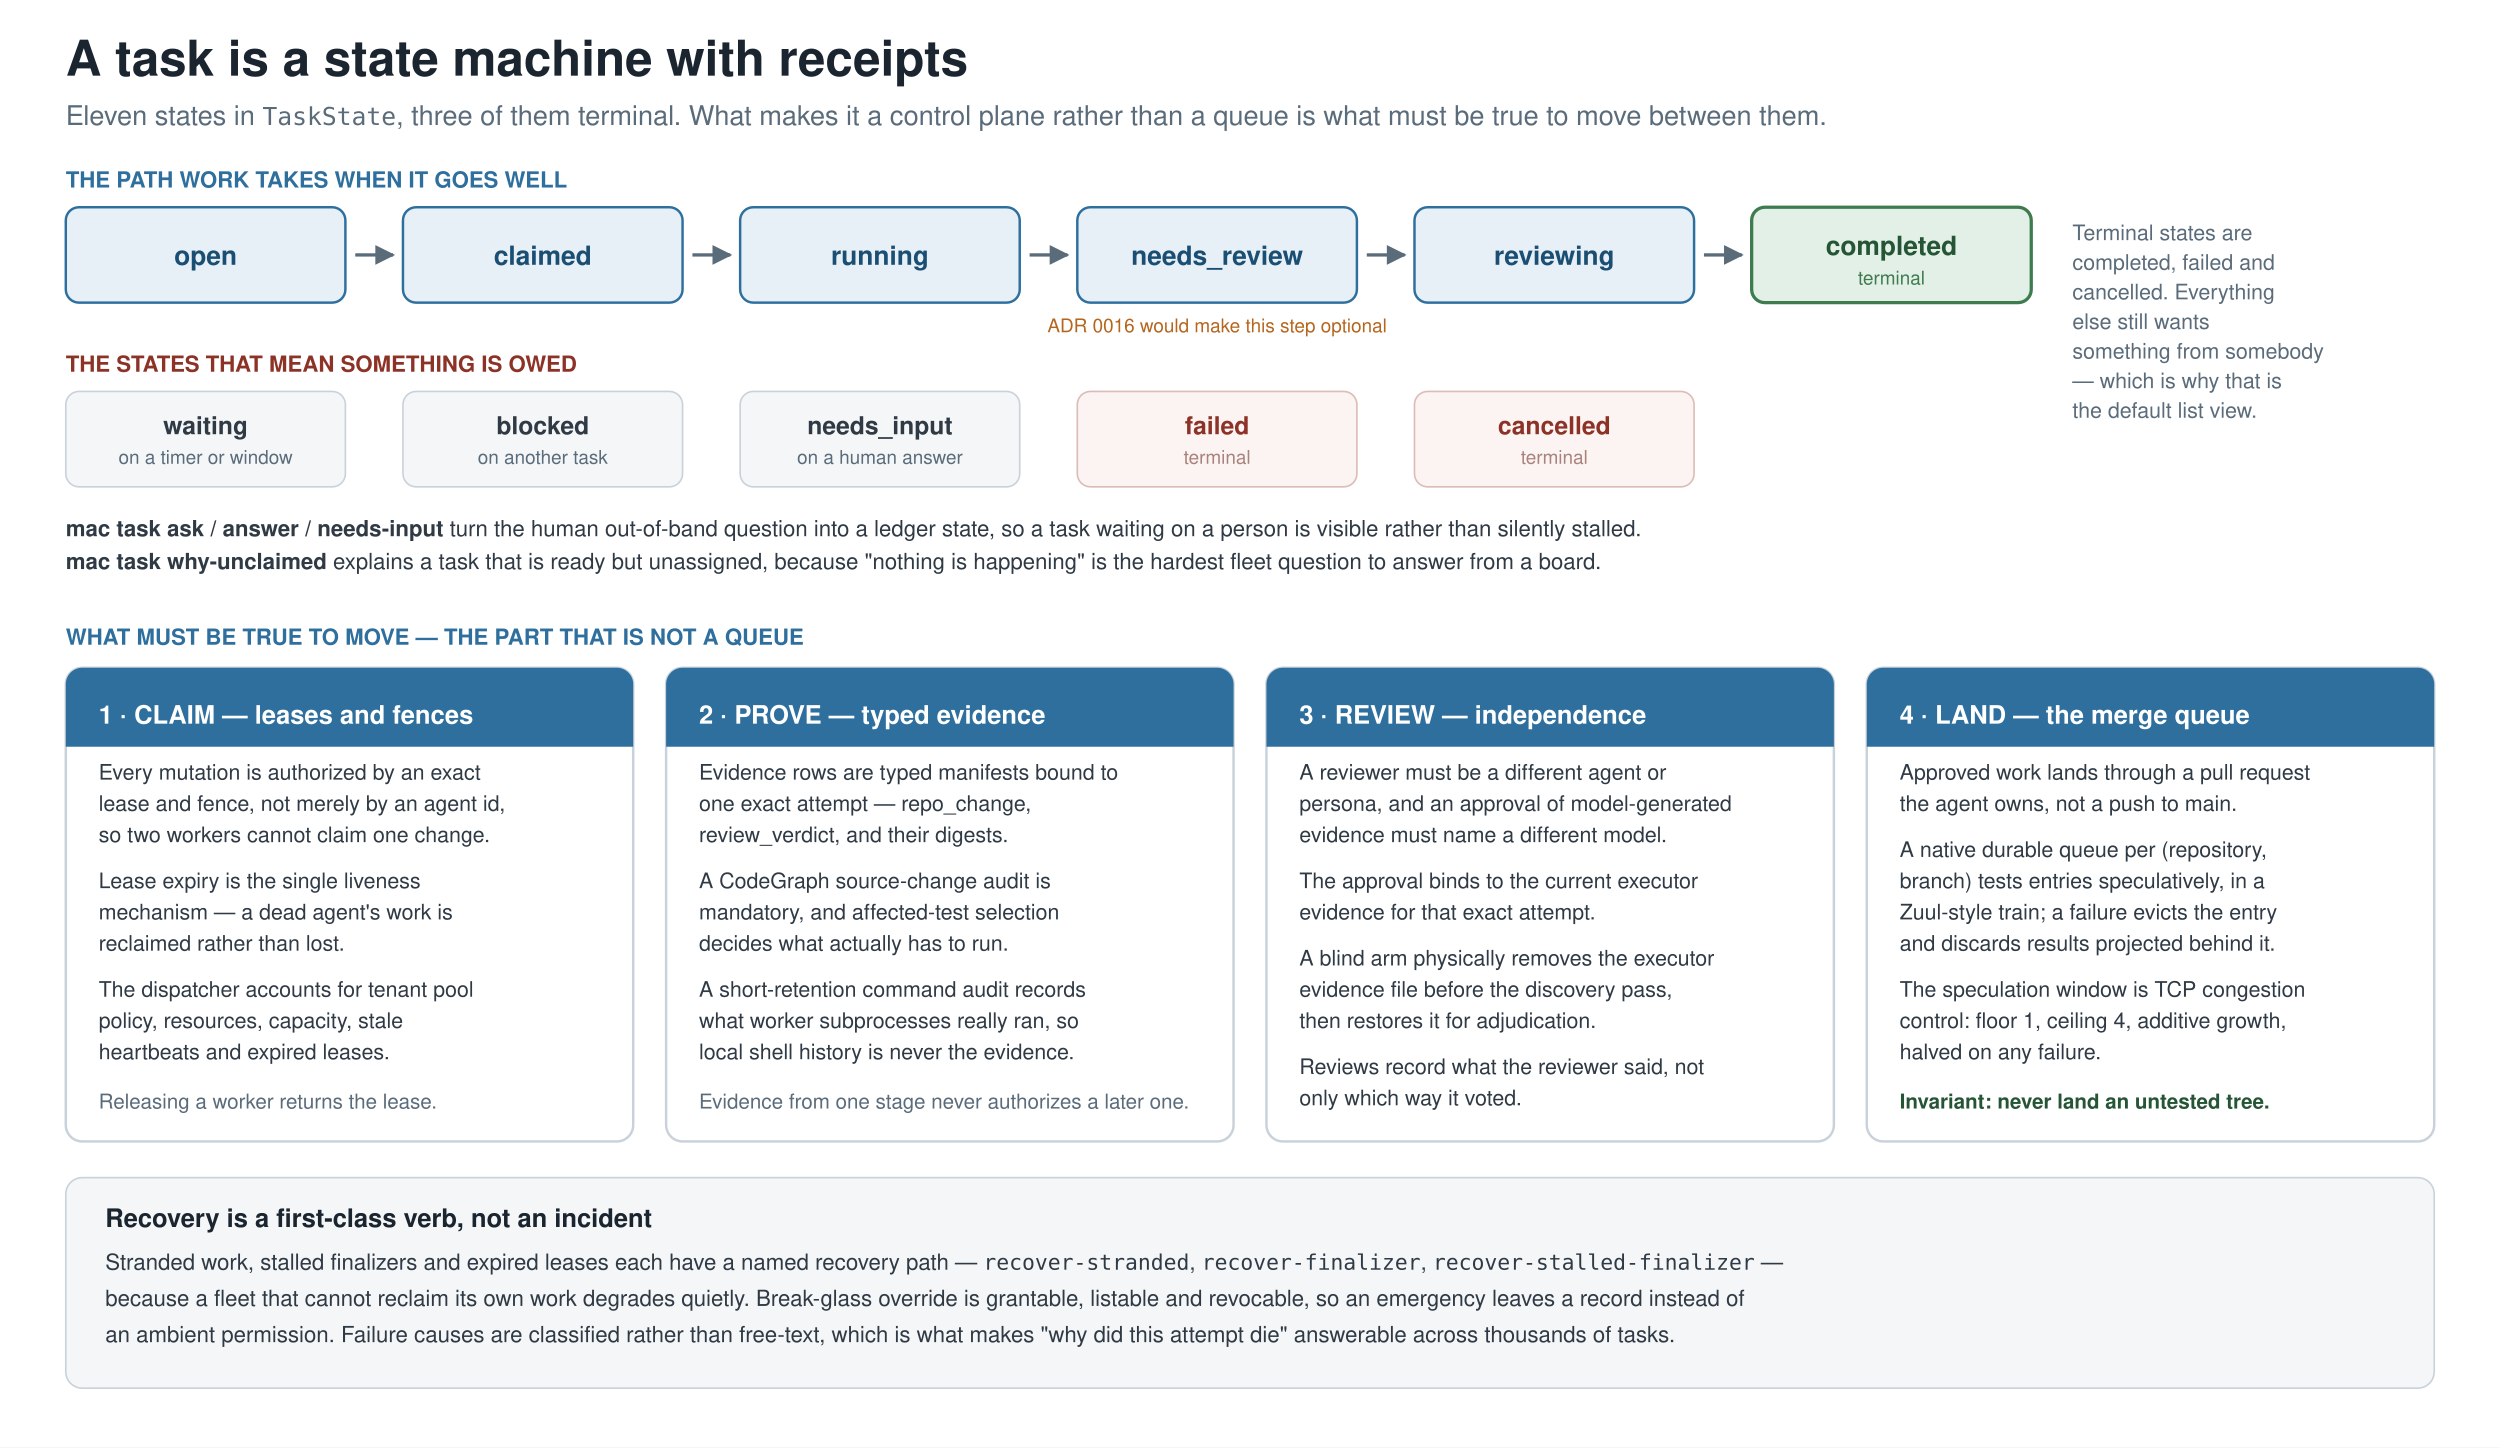
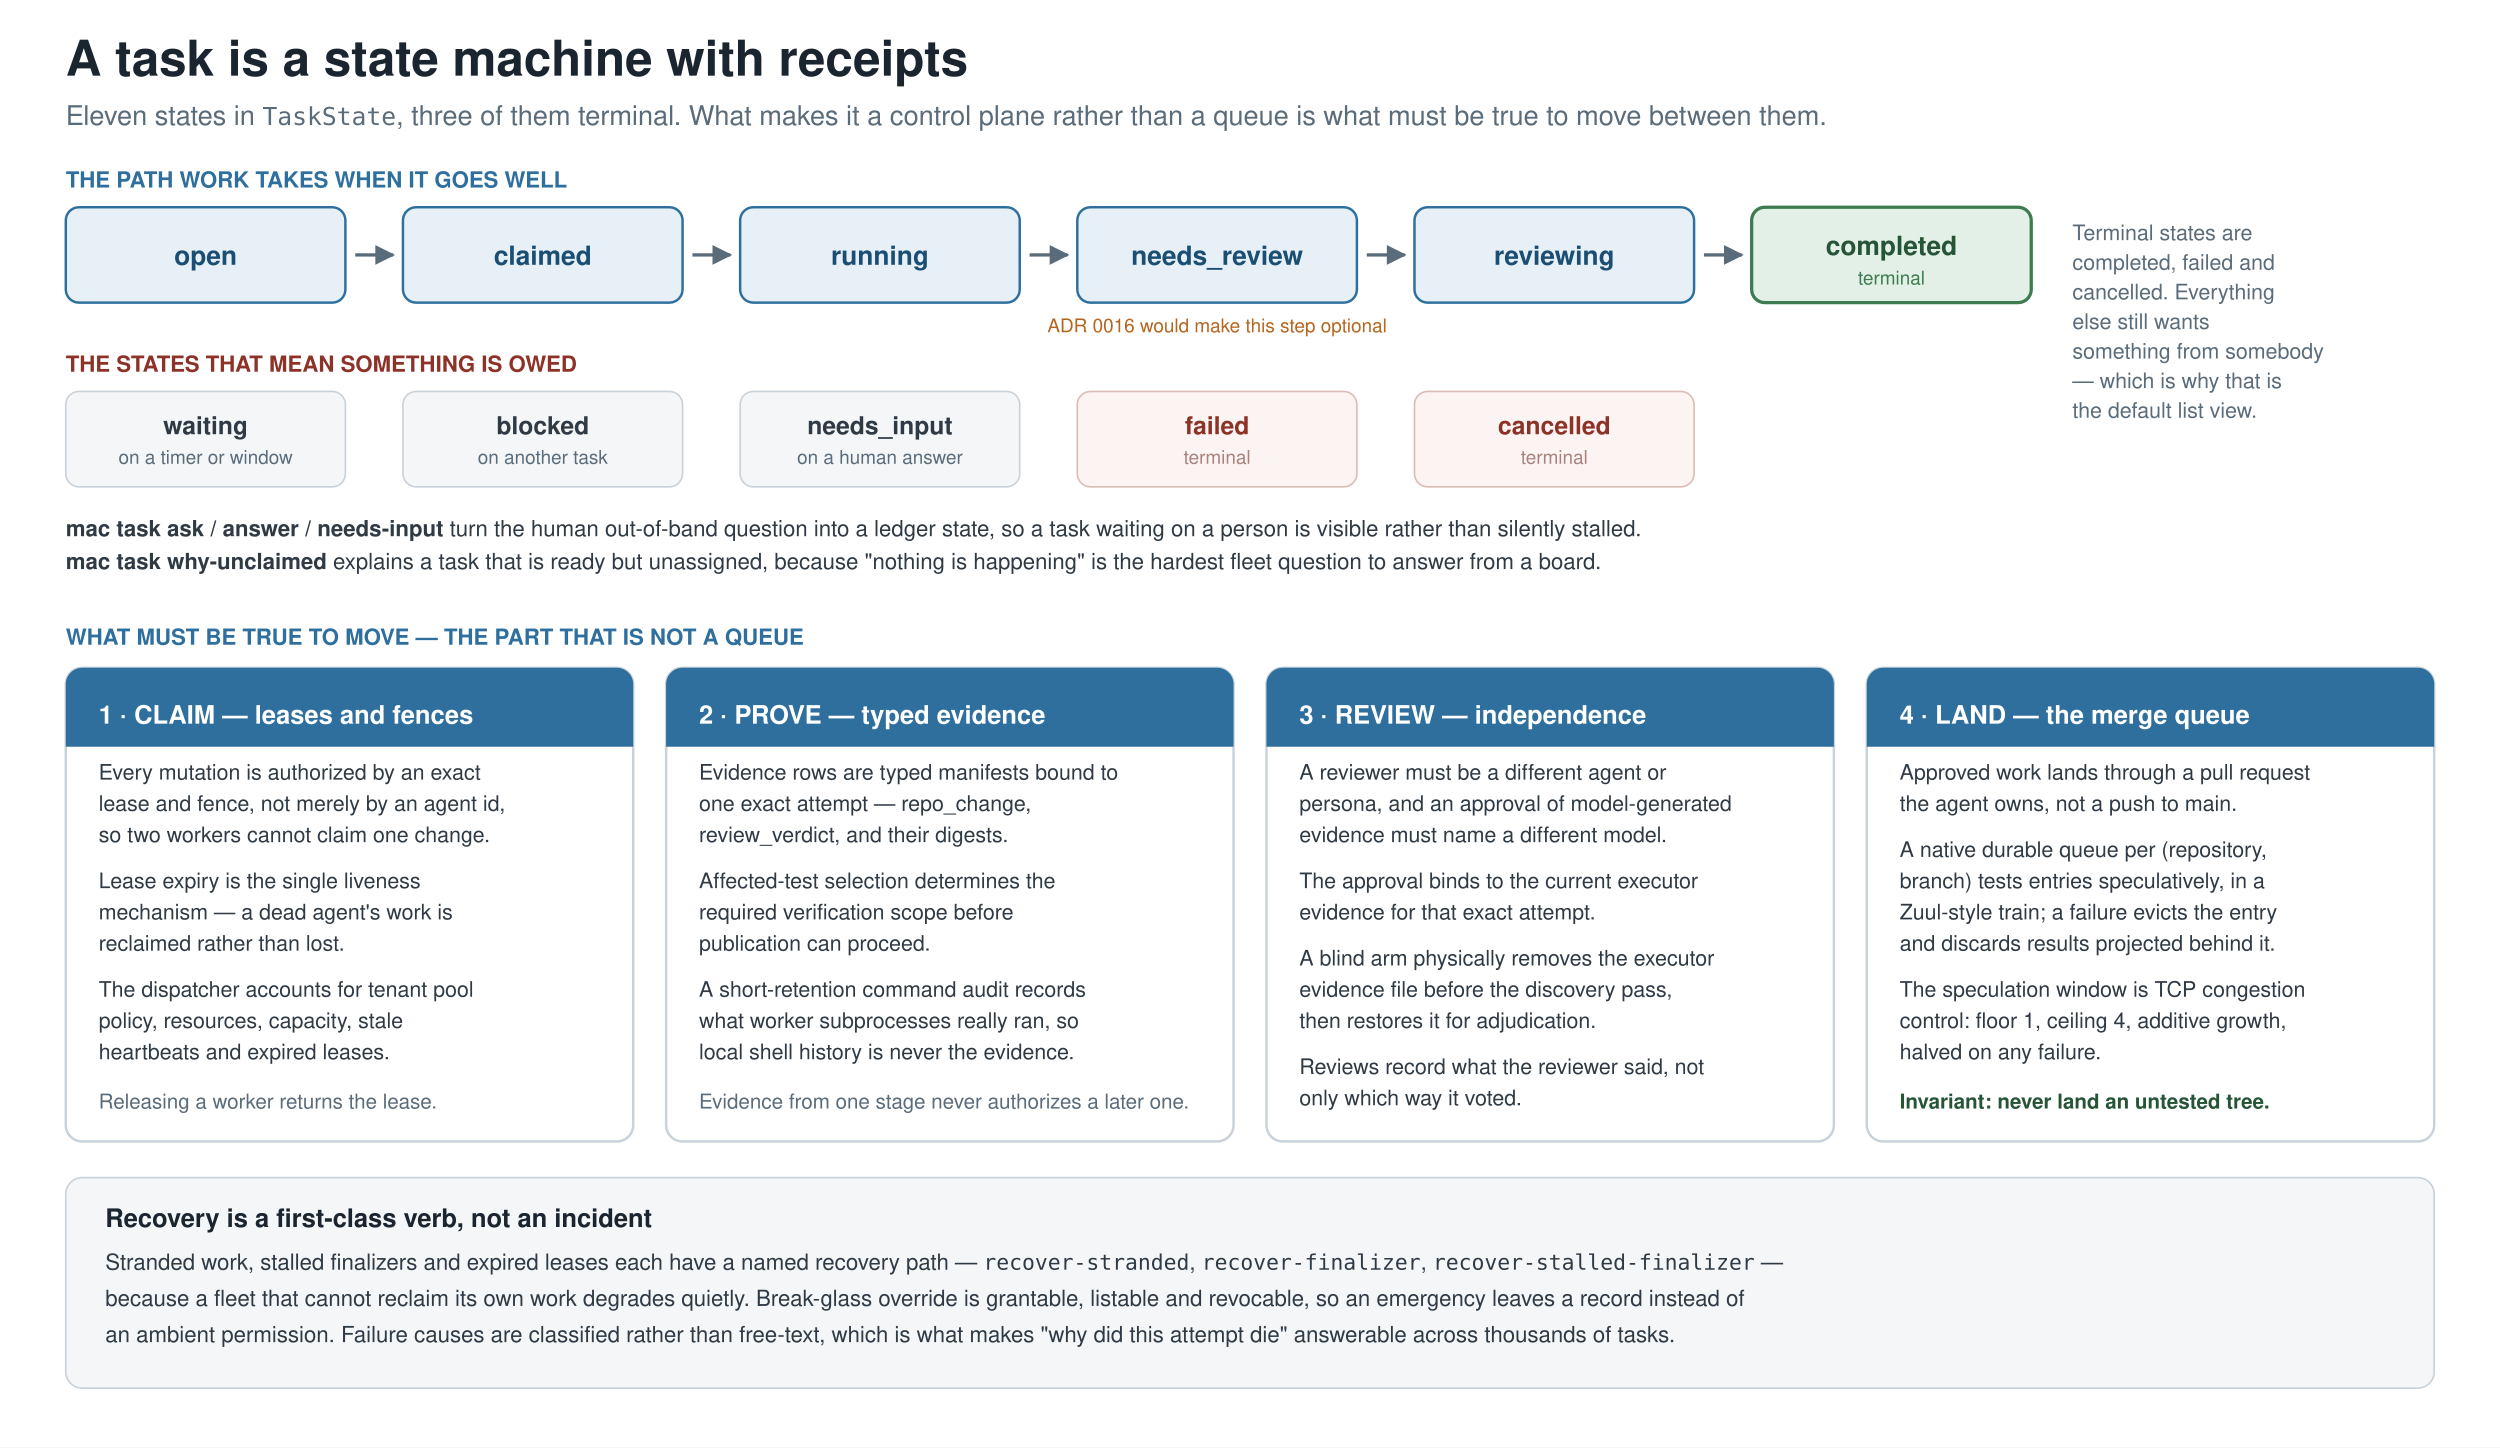
<svg xmlns="http://www.w3.org/2000/svg" width="1520" height="880" viewBox="0 0 1520 880" font-family="Helvetica Neue, Helvetica, Arial, sans-serif">
  <defs>
    <marker id="fl" viewBox="0 0 10 10" refX="9" refY="5" markerWidth="6" markerHeight="6" orient="auto-start-reverse">
      <path d="M 0 0 L 10 5 L 0 10 z" fill="#5A6B7A" />
    </marker>
  </defs>
  <rect width="1520" height="880" fill="#FFFFFF" />
  <text x="40" y="46" font-size="30" font-weight="700" fill="#1B2530">A task is a state machine with receipts</text>
  <text x="40" y="76" font-size="16.5" fill="#5A6B7A">Eleven states in <tspan font-family="Menlo, Consolas, monospace" font-size="15">TaskState</tspan>, three of them terminal. What makes it a control plane rather than a queue is what must be true to move between them.</text>
  <text x="40" y="114" font-size="13.5" font-weight="700" fill="#2E6F9E">THE PATH WORK TAKES WHEN IT GOES WELL</text>
  <rect x="40" y="126" width="170" height="58" rx="8" fill="#E7F0F7" stroke="#2E6F9E" stroke-width="1.5" />
  <text x="125" y="161" font-size="16" font-weight="700" fill="#1B4E73" text-anchor="middle">open</text>
  <path d="M216 155 L 239 155" stroke="#5A6B7A" stroke-width="2" marker-end="url(#fl)" />
  <rect x="245" y="126" width="170" height="58" rx="8" fill="#E7F0F7" stroke="#2E6F9E" stroke-width="1.5" />
  <text x="330" y="161" font-size="16" font-weight="700" fill="#1B4E73" text-anchor="middle">claimed</text>
  <path d="M421 155 L 444 155" stroke="#5A6B7A" stroke-width="2" marker-end="url(#fl)" />
  <rect x="450" y="126" width="170" height="58" rx="8" fill="#E7F0F7" stroke="#2E6F9E" stroke-width="1.5" />
  <text x="535" y="161" font-size="16" font-weight="700" fill="#1B4E73" text-anchor="middle">running</text>
  <path d="M626 155 L 649 155" stroke="#5A6B7A" stroke-width="2" marker-end="url(#fl)" />
  <rect x="655" y="126" width="170" height="58" rx="8" fill="#E7F0F7" stroke="#2E6F9E" stroke-width="1.5" />
  <text x="740" y="161" font-size="16" font-weight="700" fill="#1B4E73" text-anchor="middle">needs_review</text>
  <text x="740" y="202" font-size="11.5" fill="#B5651D" text-anchor="middle">ADR 0016 would make this step optional</text>
  <path d="M831 155 L 854 155" stroke="#5A6B7A" stroke-width="2" marker-end="url(#fl)" />
  <rect x="860" y="126" width="170" height="58" rx="8" fill="#E7F0F7" stroke="#2E6F9E" stroke-width="1.5" />
  <text x="945" y="161" font-size="16" font-weight="700" fill="#1B4E73" text-anchor="middle">reviewing</text>
  <path d="M1036 155 L 1059 155" stroke="#5A6B7A" stroke-width="2" marker-end="url(#fl)" />
  <rect x="1065" y="126" width="170" height="58" rx="8" fill="#E3F0E7" stroke="#3E7C4F" stroke-width="2" />
  <text x="1150" y="155" font-size="16" font-weight="700" fill="#265536" text-anchor="middle">completed</text>
  <text x="1150" y="173" font-size="11.5" fill="#3E7C4F" text-anchor="middle">terminal</text>
  <text x="1260" y="146" font-size="13" fill="#5A6B7A">Terminal states are</text>
  <text x="1260" y="164" font-size="13" fill="#5A6B7A">completed, failed and</text>
  <text x="1260" y="182" font-size="13" fill="#5A6B7A">cancelled. Everything</text>
  <text x="1260" y="200" font-size="13" fill="#5A6B7A">else still wants</text>
  <text x="1260" y="218" font-size="13" fill="#5A6B7A">something from somebody</text>
  <text x="1260" y="236" font-size="13" fill="#5A6B7A">— which is why that is</text>
  <text x="1260" y="254" font-size="13" fill="#5A6B7A">the default list view.</text>
  <text x="40" y="226" font-size="13.5" font-weight="700" fill="#8C3227">THE STATES THAT MEAN SOMETHING IS OWED</text>
  <rect x="40" y="238" width="170" height="58" rx="8" fill="#F4F6F8" stroke="#C9D2DA" />
  <text x="125" y="264" font-size="15" font-weight="700" fill="#2F3A45" text-anchor="middle">waiting</text>
  <text x="125" y="282" font-size="11.5" fill="#5A6B7A" text-anchor="middle">on a timer or window</text>
  <rect x="245" y="238" width="170" height="58" rx="8" fill="#F4F6F8" stroke="#C9D2DA" />
  <text x="330" y="264" font-size="15" font-weight="700" fill="#2F3A45" text-anchor="middle">blocked</text>
  <text x="330" y="282" font-size="11.5" fill="#5A6B7A" text-anchor="middle">on another task</text>
  <rect x="450" y="238" width="170" height="58" rx="8" fill="#F4F6F8" stroke="#C9D2DA" />
  <text x="535" y="264" font-size="15" font-weight="700" fill="#2F3A45" text-anchor="middle">needs_input</text>
  <text x="535" y="282" font-size="11.5" fill="#5A6B7A" text-anchor="middle">on a human answer</text>
  <rect x="655" y="238" width="170" height="58" rx="8" fill="#FBF4F3" stroke="#DCBCB6" />
  <text x="740" y="264" font-size="15" font-weight="700" fill="#8C3227" text-anchor="middle">failed</text>
  <text x="740" y="282" font-size="11.5" fill="#A9827B" text-anchor="middle">terminal</text>
  <rect x="860" y="238" width="170" height="58" rx="8" fill="#FBF4F3" stroke="#DCBCB6" />
  <text x="945" y="264" font-size="15" font-weight="700" fill="#8C3227" text-anchor="middle">cancelled</text>
  <text x="945" y="282" font-size="11.5" fill="#A9827B" text-anchor="middle">terminal</text>
  <text x="40" y="326" font-size="13.5" fill="#2F3A45">
    <tspan font-weight="700">mac task ask / answer / needs-input</tspan> turn the human out-of-band question into a ledger state, so a task waiting on a person is visible rather than silently stalled.</text>
  <text x="40" y="346" font-size="13.5" fill="#2F3A45">
    <tspan font-weight="700">mac task why-unclaimed</tspan> explains a task that is ready but unassigned, because "nothing is happening" is the hardest fleet question to answer from a board.</text>
  <text x="40" y="392" font-size="13.5" font-weight="700" fill="#2E6F9E">WHAT MUST BE TRUE TO MOVE — THE PART THAT IS NOT A QUEUE</text>
  <rect x="40" y="406" width="345" height="288" rx="10" fill="#FFFFFF" stroke="#C9D2DA" stroke-width="1.5" />
  <path d="M40 416 a10 10 0 0 1 10 -10 h325 a10 10 0 0 1 10 10 v38 h-345 z" fill="#2E6F9E" />
  <text x="60" y="440" font-size="15.5" font-weight="700" fill="#FFFFFF">1 · CLAIM — leases and fences</text>
  <text x="60" y="474" font-size="13" fill="#2F3A45">Every mutation is authorized by an exact</text>
  <text x="60" y="493" font-size="13" fill="#2F3A45">lease and fence, not merely by an agent id,</text>
  <text x="60" y="512" font-size="13" fill="#2F3A45">so two workers cannot claim one change.</text>
  <text x="60" y="540" font-size="13" fill="#2F3A45">Lease expiry is the single liveness</text>
  <text x="60" y="559" font-size="13" fill="#2F3A45">mechanism — a dead agent's work is</text>
  <text x="60" y="578" font-size="13" fill="#2F3A45">reclaimed rather than lost.</text>
  <text x="60" y="606" font-size="13" fill="#2F3A45">The dispatcher accounts for tenant pool</text>
  <text x="60" y="625" font-size="13" fill="#2F3A45">policy, resources, capacity, stale</text>
  <text x="60" y="644" font-size="13" fill="#2F3A45">heartbeats and expired leases.</text>
  <text x="60" y="674" font-size="12.5" fill="#5A6B7A">Releasing a worker returns the lease.</text>
  <rect x="405" y="406" width="345" height="288" rx="10" fill="#FFFFFF" stroke="#C9D2DA" stroke-width="1.5" />
  <path d="M405 416 a10 10 0 0 1 10 -10 h325 a10 10 0 0 1 10 10 v38 h-345 z" fill="#2E6F9E" />
  <text x="425" y="440" font-size="15.5" font-weight="700" fill="#FFFFFF">2 · PROVE — typed evidence</text>
  <text x="425" y="474" font-size="13" fill="#2F3A45">Evidence rows are typed manifests bound to</text>
  <text x="425" y="493" font-size="13" fill="#2F3A45">one exact attempt — repo_change,</text>
  <text x="425" y="512" font-size="13" fill="#2F3A45">review_verdict, and their digests.</text>
-   <text x="425" y="540" font-size="13" fill="#2F3A45">A CodeGraph source-change audit is</text>
-   <text x="425" y="559" font-size="13" fill="#2F3A45">mandatory, and affected-test selection</text>
-   <text x="425" y="578" font-size="13" fill="#2F3A45">decides what actually has to run.</text>
+   <text x="425" y="540" font-size="13" fill="#2F3A45">Affected-test selection determines the</text>
+   <text x="425" y="559" font-size="13" fill="#2F3A45">required verification scope before</text>
+   <text x="425" y="578" font-size="13" fill="#2F3A45">publication can proceed.</text>
  <text x="425" y="606" font-size="13" fill="#2F3A45">A short-retention command audit records</text>
  <text x="425" y="625" font-size="13" fill="#2F3A45">what worker subprocesses really ran, so</text>
  <text x="425" y="644" font-size="13" fill="#2F3A45">local shell history is never the evidence.</text>
  <text x="425" y="674" font-size="12.5" fill="#5A6B7A">Evidence from one stage never authorizes a later one.</text>
  <rect x="770" y="406" width="345" height="288" rx="10" fill="#FFFFFF" stroke="#C9D2DA" stroke-width="1.5" />
  <path d="M770 416 a10 10 0 0 1 10 -10 h325 a10 10 0 0 1 10 10 v38 h-345 z" fill="#2E6F9E" />
  <text x="790" y="440" font-size="15.5" font-weight="700" fill="#FFFFFF">3 · REVIEW — independence</text>
  <text x="790" y="474" font-size="13" fill="#2F3A45">A reviewer must be a different agent or</text>
  <text x="790" y="493" font-size="13" fill="#2F3A45">persona, and an approval of model-generated</text>
  <text x="790" y="512" font-size="13" fill="#2F3A45">evidence must name a different model.</text>
  <text x="790" y="540" font-size="13" fill="#2F3A45">The approval binds to the current executor</text>
  <text x="790" y="559" font-size="13" fill="#2F3A45">evidence for that exact attempt.</text>
  <text x="790" y="587" font-size="13" fill="#2F3A45">A blind arm physically removes the executor</text>
  <text x="790" y="606" font-size="13" fill="#2F3A45">evidence file before the discovery pass,</text>
  <text x="790" y="625" font-size="13" fill="#2F3A45">then restores it for adjudication.</text>
  <text x="790" y="653" font-size="13" fill="#2F3A45">Reviews record what the reviewer said, not</text>
  <text x="790" y="672" font-size="13" fill="#2F3A45">only which way it voted.</text>
  <rect x="1135" y="406" width="345" height="288" rx="10" fill="#FFFFFF" stroke="#C9D2DA" stroke-width="1.5" />
  <path d="M1135 416 a10 10 0 0 1 10 -10 h325 a10 10 0 0 1 10 10 v38 h-345 z" fill="#2E6F9E" />
  <text x="1155" y="440" font-size="15.5" font-weight="700" fill="#FFFFFF">4 · LAND — the merge queue</text>
  <text x="1155" y="474" font-size="13" fill="#2F3A45">Approved work lands through a pull request</text>
  <text x="1155" y="493" font-size="13" fill="#2F3A45">the agent owns, not a push to main.</text>
  <text x="1155" y="521" font-size="13" fill="#2F3A45">A native durable queue per (repository,</text>
  <text x="1155" y="540" font-size="13" fill="#2F3A45">branch) tests entries speculatively, in a</text>
  <text x="1155" y="559" font-size="13" fill="#2F3A45">Zuul-style train; a failure evicts the entry</text>
  <text x="1155" y="578" font-size="13" fill="#2F3A45">and discards results projected behind it.</text>
  <text x="1155" y="606" font-size="13" fill="#2F3A45">The speculation window is TCP congestion</text>
  <text x="1155" y="625" font-size="13" fill="#2F3A45">control: floor 1, ceiling 4, additive growth,</text>
  <text x="1155" y="644" font-size="13" fill="#2F3A45">halved on any failure.</text>
  <text x="1155" y="674" font-size="12.5" font-weight="700" fill="#265536">Invariant: never land an untested tree.</text>
  <rect x="40" y="716" width="1440" height="128" rx="10" fill="#F4F6F8" stroke="#C9D2DA" />
  <text x="64" y="746" font-size="15.5" font-weight="700" fill="#1B2530">Recovery is a first-class verb, not an incident</text>
  <text x="64" y="772" font-size="13.5" fill="#2F3A45">Stranded work, stalled finalizers and expired leases each have a named recovery path — <tspan font-family="Menlo, Consolas, monospace" font-size="13">recover-stranded</tspan>, <tspan font-family="Menlo, Consolas, monospace" font-size="13">recover-finalizer</tspan>, <tspan font-family="Menlo, Consolas, monospace" font-size="13">recover-stalled-finalizer</tspan> —</text>
  <text x="64" y="794" font-size="13.5" fill="#2F3A45">because a fleet that cannot reclaim its own work degrades quietly. Break-glass override is grantable, listable and revocable, so an emergency leaves a record instead of</text>
  <text x="64" y="816" font-size="13.5" fill="#2F3A45">an ambient permission. Failure causes are classified rather than free-text, which is what makes "why did this attempt die" answerable across thousands of tasks.</text>
</svg>
